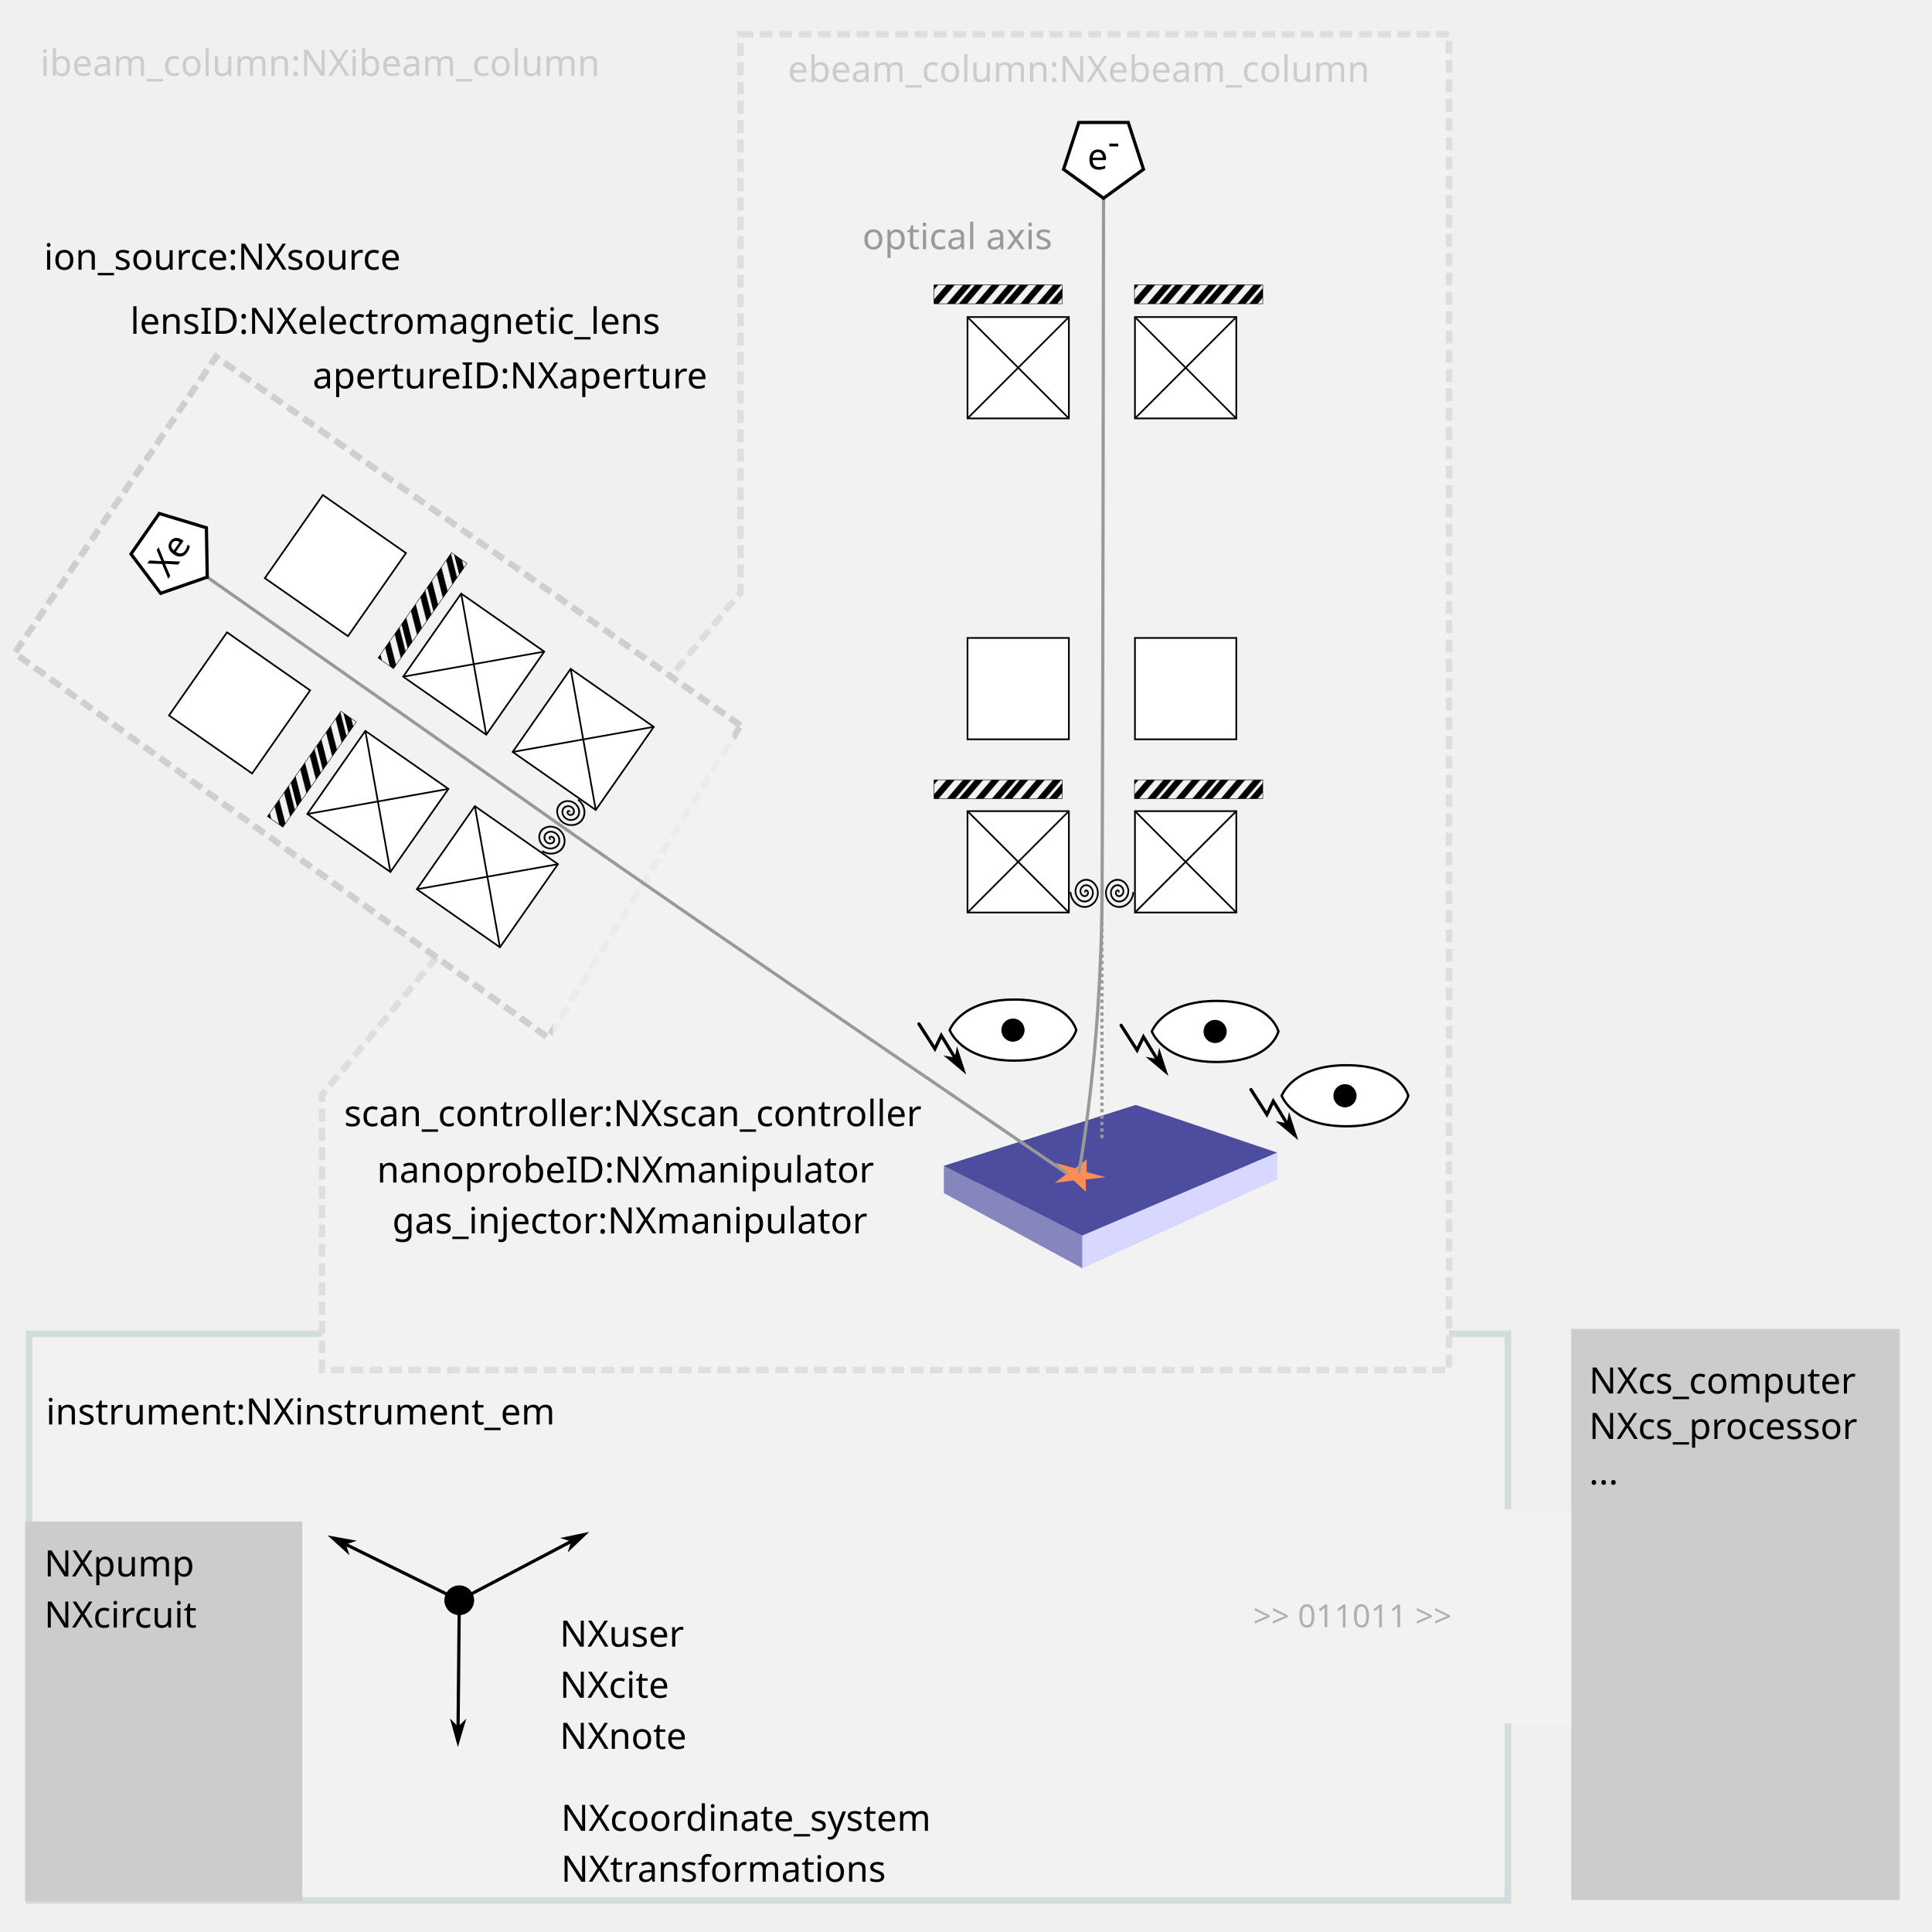
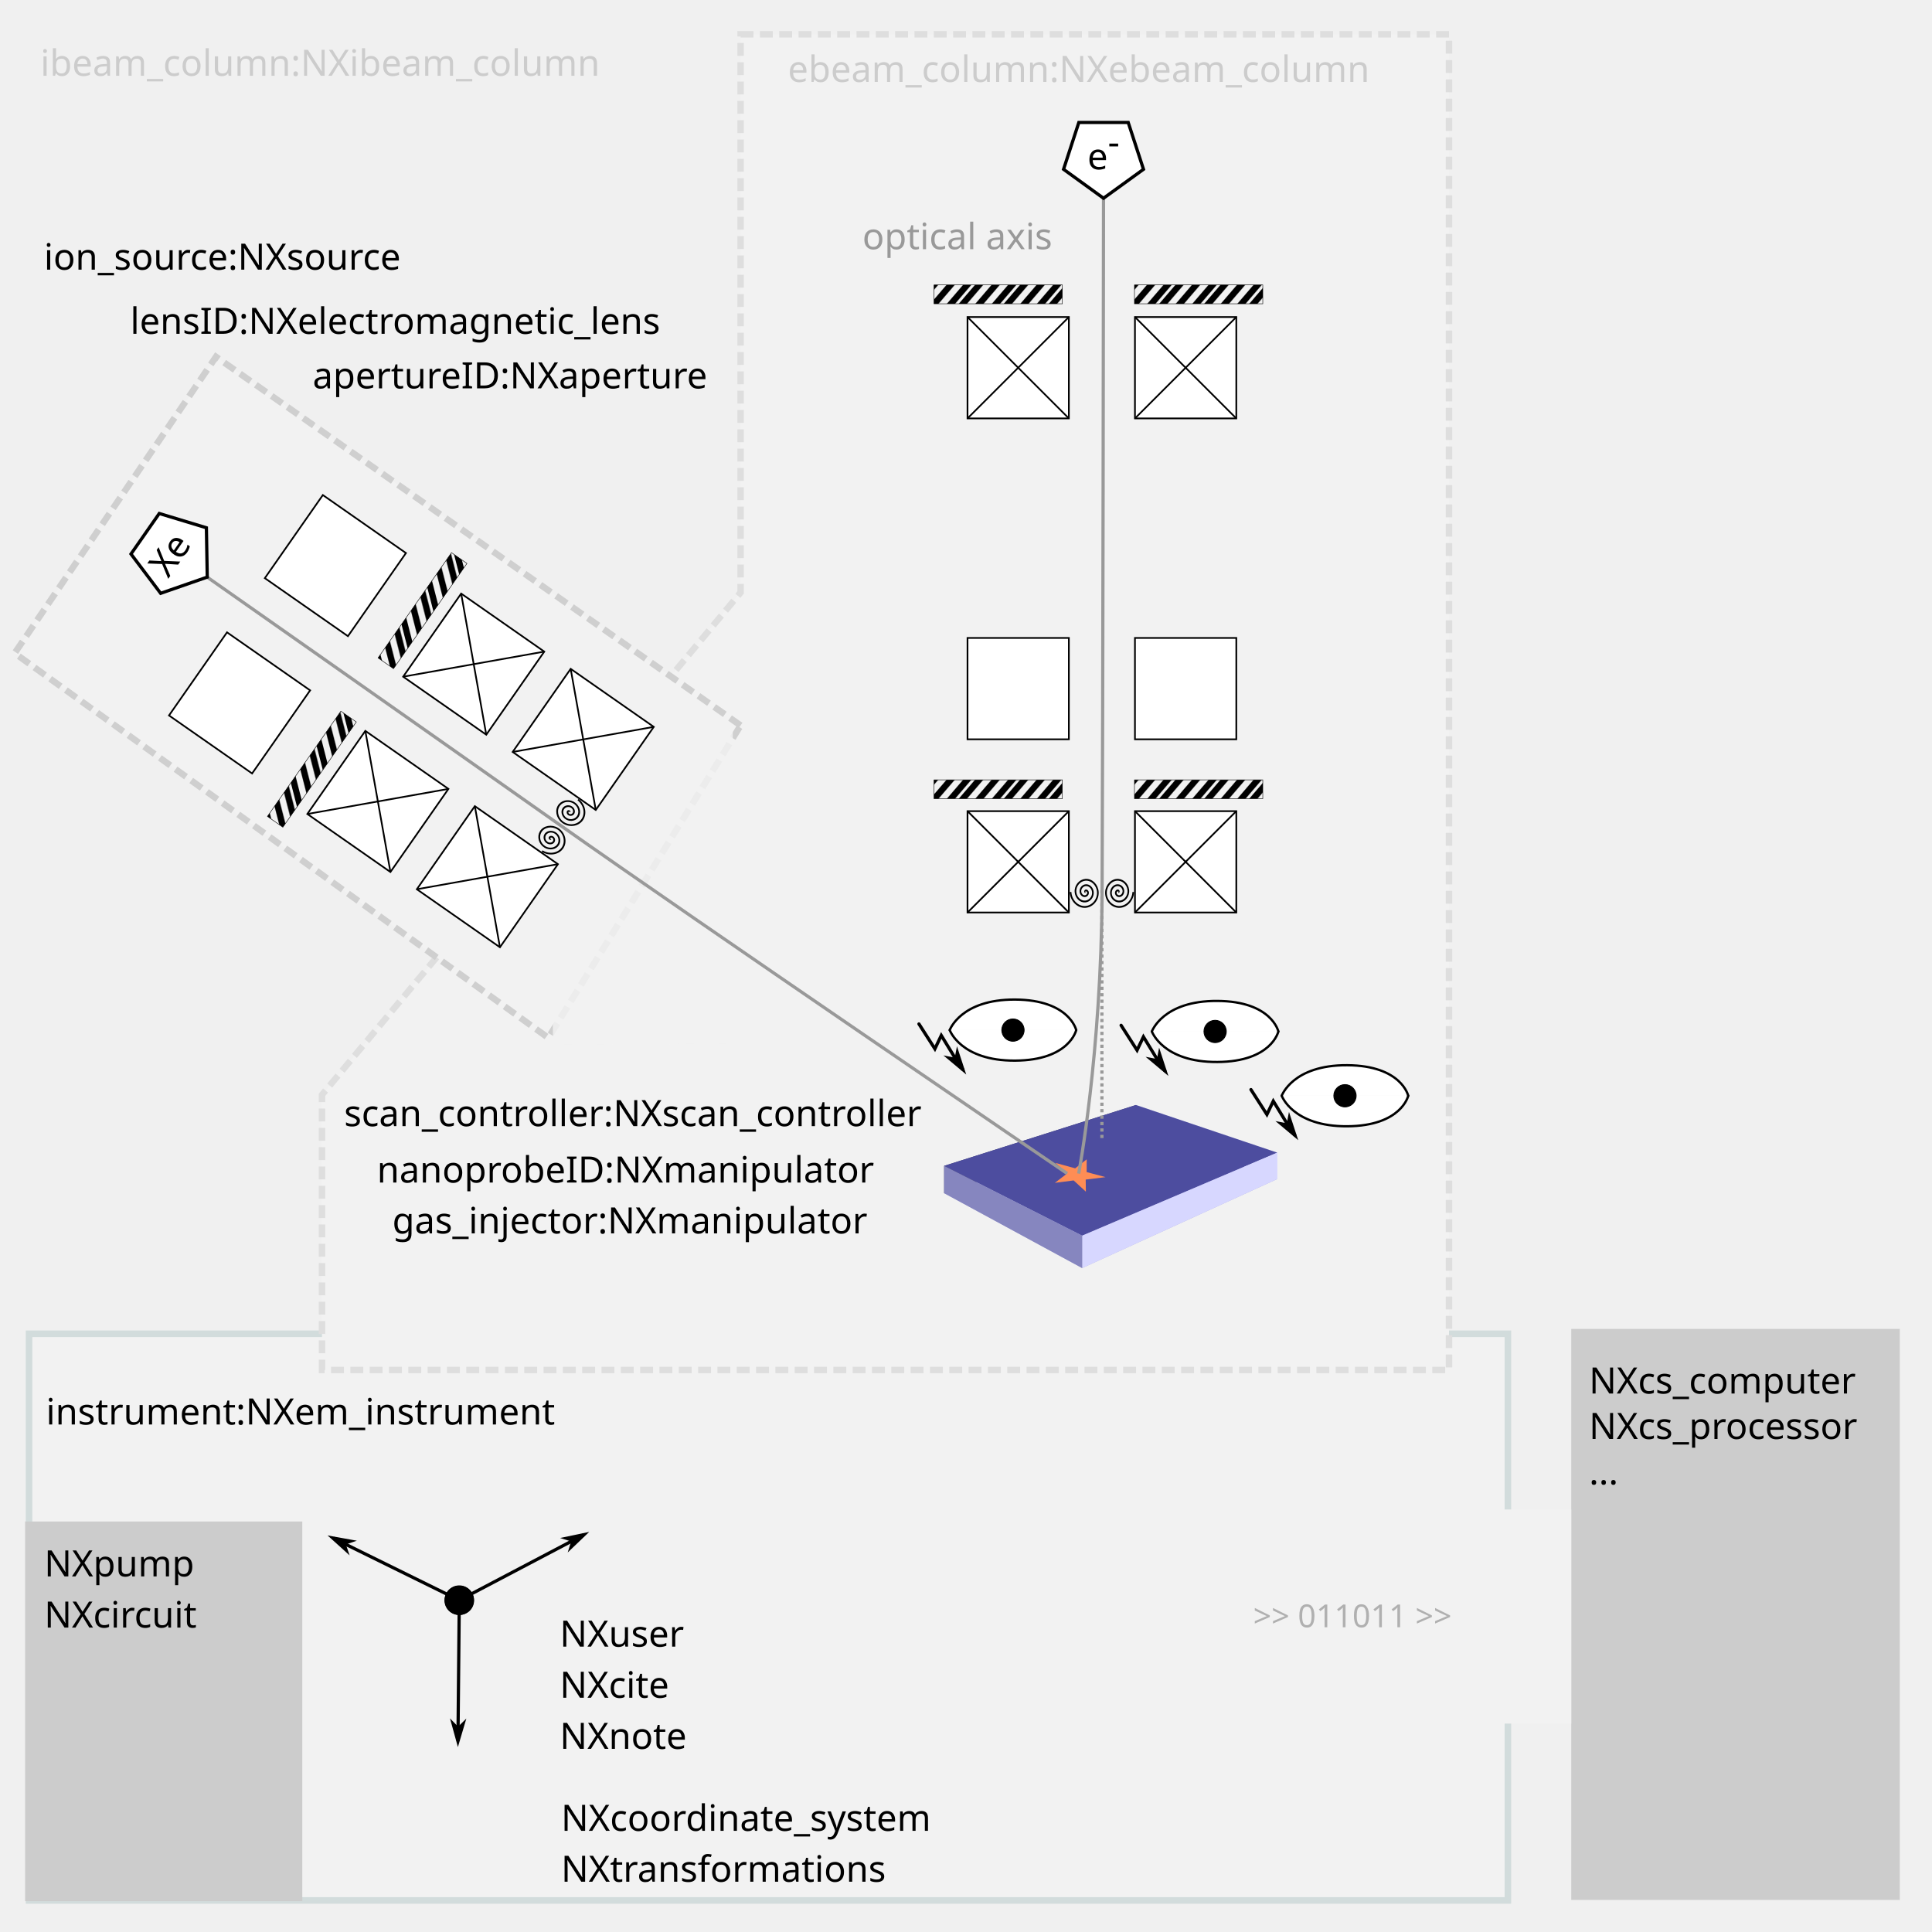
<svg xmlns="http://www.w3.org/2000/svg" xmlns:xlink="http://www.w3.org/1999/xlink" width="300mm" height="300mm" viewBox="0 0 300 300" version="1.1" id="svg5">
  <defs id="defs2">
    <marker style="overflow:visible;" id="marker42177" refX="0.0" refY="0.0" orient="auto">
      <path transform="scale(0.4) rotate(180) translate(10,0)" style="fill-rule:evenodd;fill:context-stroke;stroke:context-stroke;stroke-width:1.0pt;" d="M 0.0,0.0 L 5.0,-5.0 L -12.5,0.0 L 5.0,5.0 L 0.0,0.0 z " id="path41925" />
    </marker>
    <marker style="overflow:visible;" id="marker275330" refX="0.0" refY="0.0" orient="auto">
      <path transform="scale(0.4) rotate(180) translate(10,0)" style="fill-rule:evenodd;fill:context-stroke;stroke:context-stroke;stroke-width:1.0pt;" d="M 0.0,0.0 L 5.0,-5.0 L -12.5,0.0 L 5.0,5.0 L 0.0,0.0 z " id="path275328" />
    </marker>
    <marker style="overflow:visible;" id="Arrow1Send" refX="0.0" refY="0.0" orient="auto">
      <path transform="scale(0.2) rotate(180) translate(6,0)" style="fill-rule:evenodd;fill:context-stroke;stroke:context-stroke;stroke-width:1.0pt;" d="M 0.0,0.0 L 5.0,-5.0 L -12.5,0.0 L 5.0,5.0 L 0.0,0.0 z " id="path263824" />
    </marker>
    <marker style="overflow:visible;" id="marker275312" refX="0.0" refY="0.0" orient="auto">
      <path transform="scale(0.4) rotate(180) translate(10,0)" style="fill-rule:evenodd;fill:context-stroke;stroke:context-stroke;stroke-width:1.0pt;" d="M 0.0,0.0 L 5.0,-5.0 L -12.5,0.0 L 5.0,5.0 L 0.0,0.0 z " id="path275310" />
    </marker>
    <marker style="overflow:visible;" id="Arrow1Mend" refX="0.0" refY="0.0" orient="auto">
      <path transform="scale(0.4) rotate(180) translate(10,0)" style="fill-rule:evenodd;fill:context-stroke;stroke:context-stroke;stroke-width:1.0pt;" d="M 0.0,0.0 L 5.0,-5.0 L -12.5,0.0 L 5.0,5.0 L 0.0,0.0 z " id="path263818" />
    </marker>
    <marker style="overflow:visible" id="DotL" refX="0.0" refY="0.0" orient="auto">
      <path transform="scale(0.8) translate(7.4, 1)" style="fill-rule:evenodd;fill:context-stroke;stroke:context-stroke;stroke-width:1.0pt" d="M -2.5,-1.0 C -2.5,1.76 -4.74,4.0 -7.5,4.0 C -10.26,4.0 -12.5,1.76 -12.5,-1.0 C -12.5,-3.76 -10.26,-6.0 -7.5,-6.0 C -4.74,-6.0 -2.5,-3.76 -2.5,-1.0 z " id="path263870" />
    </marker>
    <marker style="overflow:visible;" id="marker264089" refX="0.0" refY="0.0" orient="auto">
      <path transform="scale(0.8) rotate(180) translate(12.5,0)" style="fill-rule:evenodd;fill:context-stroke;stroke:context-stroke;stroke-width:1.0pt;" d="M 0.0,0.0 L 5.0,-5.0 L -12.5,0.0 L 5.0,5.0 L 0.0,0.0 z " id="path264087" />
    </marker>
    <marker style="overflow:visible;" id="marker264079" refX="0.0" refY="0.0" orient="auto">
      <path transform="scale(0.8) rotate(180) translate(12.5,0)" style="fill-rule:evenodd;fill:context-stroke;stroke:context-stroke;stroke-width:1.0pt;" d="M 0.0,0.0 L 5.0,-5.0 L -12.5,0.0 L 5.0,5.0 L 0.0,0.0 z " id="path264077" />
    </marker>
    <marker style="overflow:visible;" id="Arrow1Lend" refX="0.0" refY="0.0" orient="auto">
      <path transform="scale(0.8) rotate(180) translate(12.5,0)" style="fill-rule:evenodd;fill:context-stroke;stroke:context-stroke;stroke-width:1.0pt;" d="M 0.0,0.0 L 5.0,-5.0 L -12.5,0.0 L 5.0,5.0 L 0.0,0.0 z " id="path263812" />
    </marker>
    <pattern xlink:href="#Strips1_1" id="pattern13106" patternTransform="matrix(37.79528,0,0,37.79528,-447.0452,-689.0035)" />
    <pattern xlink:href="#pattern3267" id="pattern3513" patternTransform="matrix(0.02678678,0.00840915,0.06100003,-0.07098401,157.1638,53.79998)" />
    <pattern xlink:href="#Strips1_1" id="pattern3270" patternTransform="matrix(37.79528,0,0,37.79528,-453.6685,-615.1686)" />
    <pattern patternUnits="userSpaceOnUse" width="2" height="1" patternTransform="translate(0,0) scale(10,10)" id="Strips1_1">
      <rect style="fill:black;stroke:none" x="0" y="-0.5" width="1" height="2" id="rect2016" />
    </pattern>
    <pattern patternUnits="userSpaceOnUse" width="205.546" height="49.918" patternTransform="translate(453.6685,615.1686)" id="pattern3267">
      <rect style="fill:url(#pattern3270);fill-opacity:1;stroke:none;stroke-width:1;stroke-opacity:1" id="rect35" width="205.546" height="49.918" x="0" y="0" />
    </pattern>
    <pattern patternUnits="userSpaceOnUse" width="205.546" height="49.918" patternTransform="translate(453.6685,615.1686)" id="pattern3267-3">
      <rect style="fill:url(#pattern3270-6);fill-opacity:1;stroke:none;stroke-width:1;stroke-opacity:1" id="rect35-8" width="205.546" height="49.918" x="0" y="0" />
    </pattern>
    <pattern xlink:href="#Strips1_1-4" id="pattern3270-6" patternTransform="matrix(37.79528,0,0,37.79528,-453.6685,-615.1686)" />
    <pattern patternUnits="userSpaceOnUse" width="2" height="1" patternTransform="translate(0,0) scale(10,10)" id="Strips1_1-4">
      <rect style="fill:black;stroke:none" x="0" y="-0.5" width="1" height="2" id="rect2016-2" />
    </pattern>
    <pattern xlink:href="#pattern3267-1" id="pattern3513-1" patternTransform="matrix(0.02678678,0.00840915,0.06100003,-0.07098401,188.2855,53.79998)" />
    <pattern patternUnits="userSpaceOnUse" width="205.546" height="49.918" patternTransform="translate(453.6685,615.1686)" id="pattern3267-1">
      <rect style="fill:url(#pattern3270-3);fill-opacity:1;stroke:none;stroke-width:1;stroke-opacity:1" id="rect35-9" width="205.546" height="49.918" x="0" y="0" />
    </pattern>
    <pattern xlink:href="#Strips1_1-3" id="pattern3270-3" patternTransform="matrix(37.79528,0,0,37.79528,-453.6685,-615.1686)" />
    <pattern patternUnits="userSpaceOnUse" width="2" height="1" patternTransform="translate(0,0) scale(10,10)" id="Strips1_1-3">
      <rect style="fill:black;stroke:none" x="0" y="-0.5" width="1" height="2" id="rect2016-1" />
    </pattern>
    <pattern xlink:href="#pattern3267-0" id="pattern3513-5" patternTransform="matrix(0.2012617,0.430438,0.458322,-3.633452,91.84867,489.8945)" />
    <pattern patternUnits="userSpaceOnUse" width="205.546" height="49.918" patternTransform="translate(453.6685,615.1686)" id="pattern3267-0">
      <rect style="fill:url(#pattern3270-0);fill-opacity:1;stroke:none;stroke-width:1;stroke-opacity:1" id="rect35-4" width="205.546" height="49.918" x="0" y="0" />
    </pattern>
    <pattern xlink:href="#Strips1_1-7" id="pattern3270-0" patternTransform="matrix(37.79528,0,0,37.79528,-453.6685,-615.1686)" />
    <pattern patternUnits="userSpaceOnUse" width="2" height="1" patternTransform="translate(0,0) scale(10,10)" id="Strips1_1-7">
      <rect style="fill:black;stroke:none" x="0" y="-0.5" width="1" height="2" id="rect2016-26" />
    </pattern>
    <pattern patternUnits="userSpaceOnUse" width="151.181" height="151.181" patternTransform="translate(447.0452,689.0035)" id="pattern13103">
      <rect style="fill:url(#pattern3513-5);stroke:url(#pattern13106);stroke-width:1.478;stroke-opacity:1" width="149.703" height="149.703" x="0.739" y="0.739" id="aperture-91" />
    </pattern>
    <pattern xlink:href="#pattern3267-2" id="pattern3513-4" patternTransform="matrix(0.02678678,0.00840915,0.06100003,-0.07098401,157.1638,127.4758)" />
    <pattern patternUnits="userSpaceOnUse" width="205.546" height="49.918" patternTransform="translate(453.6685,615.1686)" id="pattern3267-2">
      <rect style="fill:url(#pattern3270-9);fill-opacity:1;stroke:none;stroke-width:1;stroke-opacity:1" id="rect35-2" width="205.546" height="49.918" x="0" y="0" />
    </pattern>
    <pattern xlink:href="#Strips1_1-8" id="pattern3270-9" patternTransform="matrix(37.79528,0,0,37.79528,-453.6685,-615.1686)" />
    <pattern patternUnits="userSpaceOnUse" width="2" height="1" patternTransform="translate(0,0) scale(10,10)" id="Strips1_1-8">
      <rect style="fill:black;stroke:none" x="0" y="-0.5" width="1" height="2" id="rect2016-5" />
    </pattern>
    <pattern xlink:href="#pattern3267-1-6" id="pattern3513-1-0" patternTransform="matrix(0.02678678,0.00840915,0.06100003,-0.07098401,188.2855,127.4758)" />
    <pattern patternUnits="userSpaceOnUse" width="205.546" height="49.918" patternTransform="translate(453.6685,615.1686)" id="pattern3267-1-6">
      <rect style="fill:url(#pattern3270-3-9);fill-opacity:1;stroke:none;stroke-width:1;stroke-opacity:1" id="rect35-9-5" width="205.546" height="49.918" x="0" y="0" />
    </pattern>
    <pattern xlink:href="#Strips1_1-3-3" id="pattern3270-3-9" patternTransform="matrix(37.79528,0,0,37.79528,-453.6685,-615.1686)" />
    <pattern patternUnits="userSpaceOnUse" width="2" height="1" patternTransform="translate(0,0) scale(10,10)" id="Strips1_1-3-3">
      <rect style="fill:black;stroke:none" x="0" y="-0.5" width="1" height="2" id="rect2016-1-5" />
    </pattern>
    <marker style="overflow:visible" id="DotL-0" refX="0" refY="0" orient="auto">
      <path transform="matrix(0.8,0,0,0.8,5.92,0.8)" style="fill:context-stroke;fill-rule:evenodd;stroke:context-stroke;stroke-width:1pt" d="m -2.5,-1 c 0,2.76 -2.24,5 -5,5 -2.76,0 -5,-2.24 -5,-5 0,-2.76 2.24,-5 5,-5 2.76,0 5,2.24 5,5 z" id="path263870-2" />
    </marker>
    <marker style="overflow:visible" id="marker264089-6" refX="0" refY="0" orient="auto">
      <path transform="matrix(-0.8,0,0,-0.8,-10,0)" style="fill:context-stroke;fill-rule:evenodd;stroke:context-stroke;stroke-width:1pt" d="M 0,0 5,-5 -12.5,0 5,5 Z" id="path264087-4" />
    </marker>
    <marker style="overflow:visible" id="DotL-2" refX="0" refY="0" orient="auto">
      <path transform="matrix(0.8,0,0,0.8,5.92,0.8)" style="fill:context-stroke;fill-rule:evenodd;stroke:context-stroke;stroke-width:1pt" d="m -2.5,-1 c 0,2.76 -2.24,5 -5,5 -2.76,0 -5,-2.24 -5,-5 0,-2.76 2.24,-5 5,-5 2.76,0 5,2.24 5,5 z" id="path263870-22" />
    </marker>
    <marker style="overflow:visible" id="marker264089-4" refX="0" refY="0" orient="auto">
      <path transform="matrix(-0.8,0,0,-0.8,-10,0)" style="fill:context-stroke;fill-rule:evenodd;stroke:context-stroke;stroke-width:1pt" d="M 0,0 5,-5 -12.5,0 5,5 Z" id="path264087-3" />
    </marker>
    <marker style="overflow:visible" id="marker42177-4" refX="0" refY="0" orient="auto">
      <path transform="matrix(-0.4,0,0,-0.4,-4,0)" style="fill:context-stroke;fill-rule:evenodd;stroke:context-stroke;stroke-width:1pt" d="M 0,0 5,-5 -12.5,0 5,5 Z" id="path41925-0" />
    </marker>
    <marker style="overflow:visible" id="marker42177-0" refX="0" refY="0" orient="auto">
      <path transform="matrix(-0.4,0,0,-0.4,-4,0)" style="fill:context-stroke;fill-rule:evenodd;stroke:context-stroke;stroke-width:1pt" d="M 0,0 5,-5 -12.5,0 5,5 Z" id="path41925-7" />
    </marker>
    <pattern patternUnits="userSpaceOnUse" width="205.546" height="49.918" patternTransform="translate(453.6685,615.1686)" id="pattern3267-9">
      <rect style="fill:url(#pattern3270-8);fill-opacity:1;stroke:none;stroke-width:1;stroke-opacity:1" id="rect35-5" width="205.546" height="49.918" x="0" y="0" />
    </pattern>
    <pattern xlink:href="#Strips1_1-5" id="pattern3270-8" patternTransform="matrix(37.79528,0,0,37.79528,-453.6685,-615.1686)" />
    <pattern patternUnits="userSpaceOnUse" width="2" height="1" patternTransform="translate(0,0) scale(10,10)" id="Strips1_1-5">
      <rect style="fill:black;stroke:none" x="0" y="-0.5" width="1" height="2" id="rect2016-6" />
    </pattern>
    <pattern patternUnits="userSpaceOnUse" width="205.546" height="49.918" patternTransform="translate(453.6685,615.1686)" id="pattern3267-1-4">
      <rect style="fill:url(#pattern3270-3-4);fill-opacity:1;stroke:none;stroke-width:1;stroke-opacity:1" id="rect35-9-52" width="205.546" height="49.918" x="0" y="0" />
    </pattern>
    <pattern xlink:href="#Strips1_1-3-8" id="pattern3270-3-4" patternTransform="matrix(37.79528,0,0,37.79528,-453.6685,-615.1686)" />
    <pattern patternUnits="userSpaceOnUse" width="2" height="1" patternTransform="translate(0,0) scale(10,10)" id="Strips1_1-3-8">
      <rect style="fill:black;stroke:none" x="0" y="-0.5" width="1" height="2" id="rect2016-1-9" />
    </pattern>
    <pattern xlink:href="#pattern3267-2-4" id="pattern3513-4-7" patternTransform="matrix(0.02678678,0.00840915,0.06100003,-0.07098401,-82.53816,114.8615)" />
    <pattern patternUnits="userSpaceOnUse" width="205.546" height="49.918" patternTransform="translate(453.6685,615.1686)" id="pattern3267-2-4">
      <rect style="fill:url(#pattern3270-9-9);fill-opacity:1;stroke:none;stroke-width:1;stroke-opacity:1" id="rect35-2-2" width="205.546" height="49.918" x="0" y="0" />
    </pattern>
    <pattern xlink:href="#Strips1_1-8-9" id="pattern3270-9-9" patternTransform="matrix(37.79528,0,0,37.79528,-453.6685,-615.1686)" />
    <pattern patternUnits="userSpaceOnUse" width="2" height="1" patternTransform="translate(0,0) scale(10,10)" id="Strips1_1-8-9">
      <rect style="fill:black;stroke:none" x="0" y="-0.5" width="1" height="2" id="rect2016-5-2" />
    </pattern>
    <pattern xlink:href="#pattern3267-1-6-8" id="pattern3513-1-0-5" patternTransform="matrix(0.02678678,0.00840915,0.06100003,-0.07098401,-52.52071,114.8615)" />
    <pattern patternUnits="userSpaceOnUse" width="205.546" height="49.918" patternTransform="translate(453.6685,615.1686)" id="pattern3267-1-6-8">
      <rect style="fill:url(#pattern3270-3-9-9);fill-opacity:1;stroke:none;stroke-width:1;stroke-opacity:1" id="rect35-9-5-3" width="205.546" height="49.918" x="0" y="0" />
    </pattern>
    <pattern xlink:href="#Strips1_1-3-3-6" id="pattern3270-3-9-9" patternTransform="matrix(37.79528,0,0,37.79528,-453.6685,-615.1686)" />
    <pattern patternUnits="userSpaceOnUse" width="2" height="1" patternTransform="translate(0,0) scale(10,10)" id="Strips1_1-3-3-6">
      <rect style="fill:black;stroke:none" x="0" y="-0.5" width="1" height="2" id="rect2016-1-5-6" />
    </pattern>
  </defs>
  <g id="layer1">
    <rect style="fill:#f2f2f2;fill-opacity:1;stroke:#d2dcdc;stroke-width:1.019;stroke-miterlimit:4;stroke-dasharray:none;stroke-dashoffset:0;stroke-opacity:1" id="rect109244-8" width="229.635" height="87.991" x="4.51" y="207.108" />
    <path id="rect109244" style="fill:#f2f2f2;stroke:#dedede;stroke-width:1;stroke-miterlimit:4;stroke-dasharray:2, 1;stroke-dashoffset:0" d="M 115,5.326 H 225 V 212.729 H 50 V 170 l 65,-77.992 z" />
    <rect style="fill:#cccccc;fill-opacity:1;stroke:none;stroke-width:0.245;stroke-miterlimit:4;stroke-dasharray:none;stroke-dashoffset:0;stroke-opacity:1" id="rect109244-8-1" width="51.017" height="88.67" x="243.983" y="206.352" />
    <rect style="fill:#cccccc;fill-opacity:1;stroke:#cccccc;stroke-width:0.183;stroke-miterlimit:4;stroke-dasharray:none;stroke-dashoffset:0;stroke-opacity:1" id="rect109244-8-1-0" width="42.859" height="58.772" x="3.988" y="236.349" />
    <g id="g86917" style="fill:#000000;fill-opacity:1;stroke:#999999;stroke-width:1.89;stroke-miterlimit:4;stroke-dasharray:none;stroke-dashoffset:0;stroke-opacity:1">
      <path id="path86929" style="fill:#e9e9ff;fill-rule:evenodd;stroke:none;stroke-linejoin:round" d="m 176.396,171.581 21.941,7.4 v 4.097 l -21.941,-7.937 z" points="198.337,178.981 198.337,183.079 176.396,175.142 176.396,171.581 " />
      <path id="path86919" style="fill:#353564;fill-rule:evenodd;stroke:none;stroke-linejoin:round" d="m 146.606,181.032 v 4.246 l 29.79,-10.137 v -3.56 z" points="146.606,185.278 176.396,175.142 176.396,171.581 146.606,181.032 " />
      <path id="path86927" style="fill:#afafde;fill-rule:evenodd;stroke:none;stroke-linejoin:round" d="m 146.606,185.278 21.431,11.629 30.3,-13.828 -21.941,-7.937 z" points="168.038,196.907 198.337,183.079 176.396,175.142 146.606,185.278 " />
      <path id="path86921" style="fill:#4d4d9f;fill-rule:evenodd;stroke:none;stroke-linejoin:round" d="m 146.606,181.032 21.431,10.842 30.3,-12.892 -21.941,-7.4 z" points="168.038,191.874 198.337,178.981 176.396,171.581 146.606,181.032 " />
      <path id="path86925" style="fill:#d7d7ff;fill-rule:evenodd;stroke:none;stroke-linejoin:round" d="m 168.038,191.874 v 5.033 l 30.3,-13.828 v -4.097 z" points="168.038,196.907 198.337,183.079 198.337,178.981 168.038,191.874 " />
      <path id="path86923" style="fill:#8686bf;fill-rule:evenodd;stroke:none;stroke-linejoin:round" d="m 146.606,181.032 21.431,10.842 v 5.033 l -21.431,-11.629 z" points="168.038,191.874 168.038,196.907 146.606,185.278 146.606,181.032 " />
    </g>
    <path style="fill:#000000;fill-opacity:0;stroke:#999999;stroke-width:0.5;stroke-linecap:butt;stroke-linejoin:miter;stroke-miterlimit:4;stroke-dasharray:0.5, 0.5;stroke-dashoffset:0;stroke-opacity:1" d="m 171.104,138.216 v 38.657" id="path37527" />
    <g id="g109106">
      <rect style="fill:url(#pattern3513);stroke:#000000;stroke-width:0.075;stroke-opacity:1" width="19.925" height="2.925" x="145.038" y="44.244" id="aperture" />
      <rect style="fill:url(#pattern3513-1);stroke:#000000;stroke-width:0.075;stroke-opacity:1" width="19.925" height="2.925" x="176.159" y="44.244" id="aperture-9" />
    </g>
    <g id="g109100" transform="translate(0,3.175)">
      <rect style="fill:url(#pattern3513-4);stroke:#000000;stroke-width:0.075;stroke-opacity:1" width="19.925" height="2.925" x="145.038" y="117.92" id="aperture-1" />
      <rect style="fill:url(#pattern3513-1-0);stroke:#000000;stroke-width:0.075;stroke-opacity:1" width="19.925" height="2.925" x="176.159" y="117.92" id="aperture-9-4" />
    </g>
    <g id="g109763" transform="translate(29.10418,5.291667)">
      <g id="g14225" transform="matrix(0.5245862,0,0,0.5245984,47.17115,-56.30641)" style="fill:#ffffff;fill-opacity:1;stroke-width:0.5;stroke-miterlimit:4;stroke-dasharray:none">
        <rect style="fill:#ffffff;fill-opacity:1;stroke:#000000;stroke-width:0.5;stroke-miterlimit:4;stroke-dasharray:none;stroke-opacity:1" id="rect13553" width="30" height="30" x="140.987" y="191.092" />
        <path style="fill:#ffffff;fill-opacity:1;stroke:#000000;stroke-width:0.5;stroke-linecap:butt;stroke-linejoin:miter;stroke-miterlimit:4;stroke-dasharray:none;stroke-opacity:1" d="m 140.987,191.092 30,30 v 0" id="path13663" />
        <path style="fill:#ffffff;fill-opacity:1;stroke:#000000;stroke-width:0.5;stroke-linecap:butt;stroke-linejoin:miter;stroke-miterlimit:4;stroke-dasharray:none;stroke-opacity:1" d="m 170.987,191.092 -30,30" id="path13665" />
      </g>
      <g id="g14225-3" transform="matrix(0.5245862,0,0,0.5245944,73.17115,-56.30565)" style="fill:#ffffff;fill-opacity:1;stroke-width:0.5;stroke-miterlimit:4;stroke-dasharray:none">
        <rect style="fill:#ffffff;fill-opacity:1;stroke:#000000;stroke-width:0.5;stroke-miterlimit:4;stroke-dasharray:none;stroke-opacity:1" id="rect13553-2" width="30" height="30" x="140.987" y="191.092" />
        <path style="fill:#ffffff;fill-opacity:1;stroke:#000000;stroke-width:0.5;stroke-linecap:butt;stroke-linejoin:miter;stroke-miterlimit:4;stroke-dasharray:none;stroke-opacity:1" d="m 140.987,191.092 30,30 v 0" id="path13663-3" />
        <path style="fill:#ffffff;fill-opacity:1;stroke:#000000;stroke-width:0.5;stroke-linecap:butt;stroke-linejoin:miter;stroke-miterlimit:4;stroke-dasharray:none;stroke-opacity:1" d="m 170.987,191.092 -30,30" id="path13665-0" />
      </g>
    </g>
    <g id="g4548" transform="translate(29.10418)">
      <g id="g14225-6" transform="matrix(0.5245862,0,0,0.5245984,47.17115,25.7089)" style="fill:#ffffff;fill-opacity:1;stroke-width:0.5;stroke-miterlimit:4;stroke-dasharray:none">
        <rect style="fill:#ffffff;fill-opacity:1;stroke:#000000;stroke-width:0.5;stroke-miterlimit:4;stroke-dasharray:none;stroke-opacity:1" id="rect13553-0" width="30" height="30" x="140.987" y="191.092" />
        <path style="fill:#ffffff;fill-opacity:1;stroke:#000000;stroke-width:0.5;stroke-linecap:butt;stroke-linejoin:miter;stroke-miterlimit:4;stroke-dasharray:none;stroke-opacity:1" d="m 140.987,191.092 30,30 v 0" id="path13663-379" />
        <path style="fill:#ffffff;fill-opacity:1;stroke:#000000;stroke-width:0.5;stroke-linecap:butt;stroke-linejoin:miter;stroke-miterlimit:4;stroke-dasharray:none;stroke-opacity:1" d="m 170.987,191.092 -30,30" id="path13665-2" />
      </g>
      <g id="g14225-3-1" transform="matrix(0.5245862,0,0,0.5245944,73.17115,25.70966)" style="fill:#ffffff;fill-opacity:1;stroke-width:0.5;stroke-miterlimit:4;stroke-dasharray:none">
        <rect style="fill:#ffffff;fill-opacity:1;stroke:#000000;stroke-width:0.5;stroke-miterlimit:4;stroke-dasharray:none;stroke-opacity:1" id="rect13553-2-8" width="30" height="30" x="140.987" y="191.092" />
        <path style="fill:#ffffff;fill-opacity:1;stroke:#000000;stroke-width:0.5;stroke-linecap:butt;stroke-linejoin:miter;stroke-miterlimit:4;stroke-dasharray:none;stroke-opacity:1" d="m 140.987,191.092 30,30 v 0" id="path13663-3-9" />
        <path style="fill:#ffffff;fill-opacity:1;stroke:#000000;stroke-width:0.5;stroke-linecap:butt;stroke-linejoin:miter;stroke-miterlimit:4;stroke-dasharray:none;stroke-opacity:1" d="m 170.987,191.092 -30,30" id="path13665-0-3" />
      </g>
    </g>
    <text xml:space="preserve" style="font-style:normal;font-weight:normal;font-size:5.644px;line-height:1.25;font-family:sans-serif;fill:#999999;fill-opacity:1;stroke:none;stroke-width:0.156" x="133.907" y="38.699" id="text38722">
      <tspan id="tspan38720" style="font-size:5.644px;fill:#999999;stroke-width:0.156" x="133.907" y="38.699">optical axis</tspan>
    </text>
    <g id="g4538" transform="translate(29.10418)">
      <path style="fill:none;fill-rule:evenodd;stroke:#000000" id="path87523" d="m 746,768 c -0.451,0 -0.223,-0.608 0,-0.75 0.603,-0.384 1.315,0.169 1.5,0.75 0.331,1.039 -0.509,2.04 -1.5,2.25 -1.455,0.309 -2.777,-0.85 -3,-2.25 -0.297,-1.866 1.192,-3.52 3,-3.75 2.275,-0.29 4.265,1.534 4.5,3.75 0.285,2.684 -1.875,5.011 -4.5,5.25 -3.093,0.281 -5.759,-2.217 -6,-5.25 -0.279,-3.502 2.558,-6.507 6,-6.75 3.911,-0.277 7.255,2.9 7.5,6.75 0.275,4.32 -3.241,8.004 -7.5,8.25 -4.728,0.274 -8.752,-3.582 -9,-8.25" transform="matrix(0.2569304,0,0,0.2806491,-52.22942,-77.02893)" />
      <path style="fill:none;fill-rule:evenodd;stroke:#000000" id="path87523-0" transform="matrix(-0.2569972,0,0,0.2807121,336.2798,-77.07685)" d="m 746,768 c -0.451,0 -0.223,-0.608 0,-0.75 0.603,-0.384 1.315,0.169 1.5,0.75 0.331,1.039 -0.509,2.04 -1.5,2.25 -1.455,0.309 -2.777,-0.85 -3,-2.25 -0.297,-1.866 1.192,-3.52 3,-3.75 2.275,-0.29 4.265,1.534 4.5,3.75 0.285,2.684 -1.875,5.011 -4.5,5.25 -3.093,0.281 -5.759,-2.217 -6,-5.25 -0.279,-3.502 2.558,-6.507 6,-6.75 3.911,-0.277 7.255,2.9 7.5,6.75 0.275,4.32 -3.241,8.004 -7.5,8.25 -4.728,0.274 -8.752,-3.582 -9,-8.25" />
    </g>
    <path style="fill:#ff8d55;fill-opacity:1;stroke:none;stroke-width:1.89;stroke-miterlimit:4;stroke-dasharray:none;stroke-dashoffset:0;stroke-opacity:1" id="path148666" d="m -236.236,420.857 -41.167,-17.171 -30.201,35.993 3.61,-44.458 -43.564,-17.6 43.398,-10.305 3.277,-46.871 23.211,38.089 45.589,-11.368 -29.052,33.846 z" transform="matrix(-0.06879322,-0.00819,-0.00495736,0.0416402,149.6329,164.2147)" />
    <path style="fill:#000000;fill-opacity:0;stroke:#999999;stroke-width:0.5;stroke-linecap:butt;stroke-linejoin:miter;stroke-miterlimit:4;stroke-dasharray:none;stroke-dashoffset:0;stroke-opacity:1" d="m 171.354,30.7 c 0,0 -0.095,82.63 -0.221,107.892 -0.127,25.262 -3.637,43.642 -3.637,43.642" id="path37527-0-2" />
    <text xml:space="preserve" style="font-style:normal;font-weight:normal;font-size:5.644px;line-height:1.25;font-family:sans-serif;fill:#cccccc;fill-opacity:1;stroke:none;stroke-width:0.265" x="122.334" y="12.715" id="text170030">
      <tspan id="tspan170028" style="font-size:5.644px;fill:#cccccc;fill-opacity:1;stroke-width:0.265" x="122.334" y="12.715">ebeam_column:NXebeam_column</tspan>
    </text>
    <text xml:space="preserve" style="font-style:normal;font-weight:normal;font-size:5.644px;line-height:1.25;font-family:sans-serif;fill:#cccccc;fill-opacity:1;stroke:none;stroke-width:0.265" x="6.27" y="11.766" id="text170030-2">
      <tspan id="tspan170028-9" style="font-size:5.644px;fill:#cccccc;fill-opacity:1;stroke-width:0.265" x="6.27" y="11.766">ibeam_column:NXibeam_column</tspan>
    </text>
    <text xml:space="preserve" style="font-style:normal;font-weight:normal;font-size:5.644px;line-height:1.25;font-family:sans-serif;fill:#000000;fill-opacity:1;stroke:none;stroke-width:0.265" x="246.748" y="216.383" id="text222625-8">
      <tspan style="stroke-width:0.265;font-size:5.644px" x="246.748" y="216.383" id="tspan242482">NXcs_computer</tspan>
      <tspan style="stroke-width:0.265;font-size:5.644px" x="246.748" y="223.439" id="tspan242484">NXcs_processor</tspan>
      <tspan style="stroke-width:0.265;font-size:5.644px" x="246.748" y="230.494" id="tspan8508">...</tspan>
    </text>
    <text xml:space="preserve" style="font-style:normal;font-weight:normal;font-size:5.644px;line-height:1.25;font-family:sans-serif;fill:#000000;fill-opacity:1;stroke:none;stroke-width:0.265" x="86.919" y="247.751" id="text254394">
      <tspan id="tspan254392" style="stroke-width:0.265;font-size:5.644px" x="86.919" y="247.751" />
      <tspan style="stroke-width:0.265;font-size:5.644px" id="tspan254396" x="86.919" y="255.688">NXuser</tspan>
      <tspan style="stroke-width:0.265;font-size:5.644px" x="86.919" y="263.626" id="tspan254816">NXcite</tspan>
      <tspan style="stroke-width:0.265;font-size:5.644px" x="86.919" y="271.563" id="tspan254818">NXnote</tspan>
    </text>
    <text xml:space="preserve" style="font-style:normal;font-weight:normal;font-size:5.644px;line-height:1.25;font-family:sans-serif;fill:#000000;fill-opacity:1;stroke:none;stroke-width:0.265" x="6.875" y="244.785" id="text222625">
      <tspan id="tspan222623" style="stroke-width:0.265;font-size:5.644px" x="6.875" y="244.785">NXpump</tspan>
      <tspan style="stroke-width:0.265;font-size:5.644px" x="6.875" y="252.723" id="tspan230699">NXcircuit</tspan>
      <tspan style="stroke-width:0.265;font-size:5.644px" x="6.875" y="260.66" id="tspan228425" />
    </text>
    <g id="g275341" transform="translate(-57.41459,-15.34583)">
      <path style="fill:none;stroke:#000000;stroke-width:0.5;stroke-linecap:butt;stroke-linejoin:miter;stroke-miterlimit:4;stroke-dasharray:none;stroke-opacity:1;marker-start:url(#DotL);marker-end:url(#Arrow1Mend)" d="m 128.732,263.833 19.307,-10.154" id="path263690" />
      <path style="fill:none;stroke:#000000;stroke-width:0.5;stroke-linecap:butt;stroke-linejoin:miter;stroke-miterlimit:4;stroke-dasharray:none;stroke-opacity:1;marker-start:url(#DotL-0);marker-end:url(#marker275312)" d="m 128.732,263.833 -19.572,-9.635" id="path263690-4" />
      <path style="fill:none;stroke:#000000;stroke-width:0.5;stroke-linecap:butt;stroke-linejoin:miter;stroke-miterlimit:4;stroke-dasharray:none;stroke-opacity:1;marker-start:url(#DotL-2);marker-end:url(#marker275330)" d="m 128.732,263.833 -0.206,21.814" id="path263690-8" />
    </g>
    <text xml:space="preserve" style="font-style:normal;font-weight:normal;font-size:5.644px;line-height:1.25;font-family:sans-serif;fill:#000000;fill-opacity:1;stroke:none;stroke-width:0.264" x="87.122" y="284.286" id="text264419">
      <tspan id="tspan264417" style="stroke-width:0.264;font-size:5.644px" x="87.122" y="284.286">NXcoordinate_system</tspan>
      <tspan style="stroke-width:0.264;font-size:5.644px" x="87.122" y="292.195" id="tspan28776">NXtransformations</tspan>
    </text>
    <text xml:space="preserve" style="font-style:normal;font-weight:normal;font-size:5.644px;line-height:1.25;font-family:sans-serif;fill:#000000;fill-opacity:1;stroke:none;stroke-width:0.265" x="7.144" y="221.192" id="text276225">
-       <tspan id="tspan276223" style="stroke-width:0.265;font-size:5.644px" x="7.144" y="221.192">instrument:NXinstrument_em</tspan>
+       <tspan id="tspan276223" style="stroke-width:0.265;font-size:5.644px" x="7.144" y="221.192">instrument:NXem_instrument</tspan>
    </text>
    <g id="g3550" transform="translate(29.10418)">
      <rect style="fill:#ffffff;fill-opacity:1;stroke:#000000;stroke-width:0.262;stroke-miterlimit:4;stroke-dasharray:none;stroke-opacity:1" id="rect13553-0-2" width="15.738" height="15.738" x="121.131" y="99.061" />
      <rect style="fill:#ffffff;fill-opacity:1;stroke:#000000;stroke-width:0.262;stroke-miterlimit:4;stroke-dasharray:none;stroke-opacity:1" id="rect13553-2-8-6" width="15.738" height="15.738" x="147.131" y="99.061" />
    </g>
    <rect style="fill:#f2f2f2;fill-opacity:1;stroke:none;stroke-width:0.15;stroke-miterlimit:4;stroke-dasharray:none;stroke-dashoffset:0;stroke-opacity:1" id="rect109244-8-0" width="51.077" height="33.251" x="192.906" y="234.391" />
    <text xml:space="preserve" style="font-style:normal;font-weight:normal;font-size:4.939px;line-height:1.25;font-family:sans-serif;fill:#b0b0b0;fill-opacity:1;stroke:none;stroke-width:0.156" x="194.593" y="252.683" id="text38722-8">
      <tspan style="font-size:4.939px;fill:#b0b0b0;fill-opacity:1;stroke-width:0.156" x="194.593" y="252.683" id="tspan18288">&gt;&gt; 011011 &gt;&gt;</tspan>
    </text>
    <g id="g42513" transform="translate(43.74446,0.2004419)">
      <g id="g41822" transform="matrix(0.7193831,0,0,0.7193831,29.05711,43.44818)">
        <g id="g41736">
          <path style="fill:#ffffff;fill-opacity:1;stroke:#000000;stroke-width:0.5;stroke-linecap:round;stroke-linejoin:miter;stroke-miterlimit:4;stroke-dasharray:none;stroke-opacity:1" d="m 103.797,161.671 c 0,0 2.374,-6.658 14.122,-6.59 11.747,0.068 13.18,6.59 13.18,6.59" id="path22501-2" />
          <path style="fill:#ffffff;fill-opacity:1;stroke:#000000;stroke-width:0.5;stroke-linecap:round;stroke-linejoin:miter;stroke-miterlimit:4;stroke-dasharray:none;stroke-opacity:1" d="m 103.797,161.671 c 0,0 2.374,6.658 14.122,6.59 11.747,-0.068 13.18,-6.59 13.18,-6.59" id="path22501-5-6" />
        </g>
        <circle style="fill:#000000;fill-opacity:1;stroke:#000000;stroke-width:0.192;stroke-miterlimit:4;stroke-dasharray:none;stroke-opacity:1" id="path23407-7" cx="117.448" cy="161.671" r="2.404" />
      </g>
      <path style="fill:none;stroke:#000000;stroke-width:0.5;stroke-linecap:round;stroke-linejoin:miter;stroke-miterlimit:4;stroke-dasharray:none;stroke-opacity:1;marker-end:url(#marker42177)" d="m 98.949,158.798 2.477,3.865 0.991,-2.081 2.18,3.567 1.142,1.688" id="path41857" />
    </g>
    <g id="g42513-1" transform="translate(75.13531,0.4134422)">
      <g id="g41822-9" transform="matrix(0.7193831,0,0,0.7193831,29.05711,43.44818)">
        <g id="g41736-2">
          <path style="fill:#ffffff;fill-opacity:1;stroke:#000000;stroke-width:0.5;stroke-linecap:round;stroke-linejoin:miter;stroke-miterlimit:4;stroke-dasharray:none;stroke-opacity:1" d="m 103.797,161.671 c 0,0 2.374,-6.658 14.122,-6.59 11.747,0.068 13.18,6.59 13.18,6.59" id="path22501-2-9" />
          <path style="fill:#ffffff;fill-opacity:1;stroke:#000000;stroke-width:0.5;stroke-linecap:round;stroke-linejoin:miter;stroke-miterlimit:4;stroke-dasharray:none;stroke-opacity:1" d="m 103.797,161.671 c 0,0 2.374,6.658 14.122,6.59 11.747,-0.068 13.18,-6.59 13.18,-6.59" id="path22501-5-6-8" />
        </g>
        <circle style="fill:#000000;fill-opacity:1;stroke:#000000;stroke-width:0.192;stroke-miterlimit:4;stroke-dasharray:none;stroke-opacity:1" id="path23407-7-9" cx="117.448" cy="161.671" r="2.404" />
      </g>
      <path style="fill:none;stroke:#000000;stroke-width:0.5;stroke-linecap:round;stroke-linejoin:miter;stroke-miterlimit:4;stroke-dasharray:none;stroke-opacity:1;marker-end:url(#marker42177-4)" d="m 98.949,158.798 2.477,3.865 0.991,-2.081 2.18,3.567 1.142,1.688" id="path41857-8" />
    </g>
    <g id="g42513-8" transform="translate(95.29976,10.39545)">
      <g id="g41822-1" transform="matrix(0.7193831,0,0,0.7193831,29.05711,43.44818)">
        <g id="g41736-3">
          <path style="fill:#ffffff;fill-opacity:1;stroke:#000000;stroke-width:0.5;stroke-linecap:round;stroke-linejoin:miter;stroke-miterlimit:4;stroke-dasharray:none;stroke-opacity:1" d="m 103.797,161.671 c 0,0 2.374,-6.658 14.122,-6.59 11.747,0.068 13.18,6.59 13.18,6.59" id="path22501-2-98" />
          <path style="fill:#ffffff;fill-opacity:1;stroke:#000000;stroke-width:0.5;stroke-linecap:round;stroke-linejoin:miter;stroke-miterlimit:4;stroke-dasharray:none;stroke-opacity:1" d="m 103.797,161.671 c 0,0 2.374,6.658 14.122,6.59 11.747,-0.068 13.18,-6.59 13.18,-6.59" id="path22501-5-6-4" />
        </g>
        <circle style="fill:#000000;fill-opacity:1;stroke:#000000;stroke-width:0.192;stroke-miterlimit:4;stroke-dasharray:none;stroke-opacity:1" id="path23407-7-4" cx="117.448" cy="161.671" r="2.404" />
      </g>
      <path style="fill:none;stroke:#000000;stroke-width:0.5;stroke-linecap:round;stroke-linejoin:miter;stroke-miterlimit:4;stroke-dasharray:none;stroke-opacity:1;marker-end:url(#marker42177-0)" d="m 98.949,158.798 2.477,3.865 0.991,-2.081 2.18,3.567 1.142,1.688" id="path41857-3" />
    </g>
    <text xml:space="preserve" style="font-style:normal;font-weight:normal;font-size:5.644px;line-height:1.25;font-family:sans-serif;fill:#000000;fill-opacity:1;stroke:none;stroke-width:0.265" x="60.913" y="191.522" id="text114029-9">
      <tspan id="tspan114027-3" style="font-size:5.644px;stroke-width:0.265" x="60.913" y="191.522">gas_injector:NXmanipulator</tspan>
    </text>
    <text xml:space="preserve" style="font-style:normal;font-weight:normal;font-size:5.644px;line-height:1.25;font-family:sans-serif;fill:#000000;fill-opacity:1;stroke:none;stroke-width:0.265" x="58.529" y="183.626" id="text114029-9-6">
      <tspan id="tspan114027-3-4" style="font-size:5.644px;stroke-width:0.265" x="58.529" y="183.626">nanoprobeID:NXmanipulator</tspan>
    </text>
    <g id="g41850" transform="translate(-3.175,6.35)">
      <path style="fill:#f2f2f2;fill-opacity:1;stroke:#cfcfcf;stroke-width:1;stroke-linecap:butt;stroke-linejoin:miter;stroke-miterlimit:4;stroke-dasharray:2,1;stroke-dashoffset:0;stroke-opacity:1" d="M 118.175,106.296 36.712,49.053 5.451,95.074 88.314,154.813 Z" id="path33758" />
      <rect style="fill:#f2f2f2;fill-opacity:0.823;stroke:none;stroke-width:1.203;stroke-linecap:round;stroke-miterlimit:4;stroke-dasharray:1.203, 1.203;stroke-dashoffset:0;stroke-opacity:1" id="rect39088" width="27.959" height="48.814" x="88.966" y="107.636" transform="matrix(0.9999801,-0.00630939,3.8922179e-4,0.9999999,0,0)" />
    </g>
    <g id="g69149">
      <path style="fill:#ffffff;fill-opacity:1;stroke:#000000;stroke-width:1.064;stroke-miterlimit:4;stroke-dasharray:none;stroke-opacity:1" id="path18783" transform="matrix(0,0.4699832,-0.4715494,0,578.3282,-231.7668)" d="m 558.634,863.056 -9.561,13.16 -15.471,-5.027 v -16.267 l 15.471,-5.027 z" />
      <text xml:space="preserve" style="font-style:normal;font-weight:normal;font-size:5.644px;line-height:1.25;font-family:sans-serif;fill:#000000;fill-opacity:1;stroke:none;stroke-width:0.265" x="168.853" y="26.288" id="text64604">
        <tspan id="tspan64602" style="font-size:5.644px;stroke-width:0.265" x="168.853" y="26.288">e<tspan style="font-size:5.644px;baseline-shift:super" id="tspan64726">-</tspan>
        </tspan>
      </text>
    </g>
    <g id="g102473" transform="rotate(-54.78928,40.58879,-0.4770226)">
      <g id="g52640" transform="rotate(-0.2949681,-6226.186,-6092.5)">
        <rect style="fill:url(#pattern3513-4-7);stroke:#000000;stroke-width:0.075;stroke-opacity:1" width="19.925" height="2.925" x="-94.664" y="105.305" id="aperture-1-6" />
        <rect style="fill:url(#pattern3513-1-0-5);stroke:#000000;stroke-width:0.075;stroke-opacity:1" width="19.925" height="2.925" x="-64.647" y="105.305" id="aperture-9-4-3" />
      </g>
      <g id="g109763-2" transform="rotate(-0.2949681,6744.715,35042.726)">
        <g id="g14225-2" transform="matrix(0.5245862,0,0,0.5245984,47.17115,-56.30641)" style="fill:#ffffff;fill-opacity:1;stroke-width:0.5;stroke-miterlimit:4;stroke-dasharray:none">
          <rect style="fill:#ffffff;fill-opacity:1;stroke:#000000;stroke-width:0.5;stroke-miterlimit:4;stroke-dasharray:none;stroke-opacity:1" id="rect13553-06" width="30" height="30" x="140.987" y="191.092" />
          <path style="fill:#ffffff;fill-opacity:1;stroke:#000000;stroke-width:0.5;stroke-linecap:butt;stroke-linejoin:miter;stroke-miterlimit:4;stroke-dasharray:none;stroke-opacity:1" d="m 140.987,191.092 30,30 v 0" id="path13663-4" />
          <path style="fill:#ffffff;fill-opacity:1;stroke:#000000;stroke-width:0.5;stroke-linecap:butt;stroke-linejoin:miter;stroke-miterlimit:4;stroke-dasharray:none;stroke-opacity:1" d="m 170.987,191.092 -30,30" id="path13665-6" />
        </g>
        <g id="g14225-3-6" transform="matrix(0.5245862,0,0,0.5245944,73.17115,-56.30565)" style="fill:#ffffff;fill-opacity:1;stroke-width:0.5;stroke-miterlimit:4;stroke-dasharray:none">
          <rect style="fill:#ffffff;fill-opacity:1;stroke:#000000;stroke-width:0.5;stroke-miterlimit:4;stroke-dasharray:none;stroke-opacity:1" id="rect13553-2-7" width="30" height="30" x="140.987" y="191.092" />
          <path style="fill:#ffffff;fill-opacity:1;stroke:#000000;stroke-width:0.5;stroke-linecap:butt;stroke-linejoin:miter;stroke-miterlimit:4;stroke-dasharray:none;stroke-opacity:1" d="m 140.987,191.092 30,30 v 0" id="path13663-3-90" />
          <path style="fill:#ffffff;fill-opacity:1;stroke:#000000;stroke-width:0.5;stroke-linecap:butt;stroke-linejoin:miter;stroke-miterlimit:4;stroke-dasharray:none;stroke-opacity:1" d="m 170.987,191.092 -30,30" id="path13665-0-7" />
        </g>
      </g>
      <g id="g4548-6" transform="rotate(-0.2949681,-5178.602,35044.292)">
        <g id="g14225-6-1" transform="matrix(0.5245862,0,0,0.5245984,47.17115,25.7089)" style="fill:#ffffff;fill-opacity:1;stroke-width:0.5;stroke-miterlimit:4;stroke-dasharray:none">
          <rect style="fill:#ffffff;fill-opacity:1;stroke:#000000;stroke-width:0.5;stroke-miterlimit:4;stroke-dasharray:none;stroke-opacity:1" id="rect13553-0-22" width="30" height="30" x="140.987" y="191.092" />
          <path style="fill:#ffffff;fill-opacity:1;stroke:#000000;stroke-width:0.5;stroke-linecap:butt;stroke-linejoin:miter;stroke-miterlimit:4;stroke-dasharray:none;stroke-opacity:1" d="m 140.987,191.092 30,30 v 0" id="path13663-379-5" />
          <path style="fill:#ffffff;fill-opacity:1;stroke:#000000;stroke-width:0.5;stroke-linecap:butt;stroke-linejoin:miter;stroke-miterlimit:4;stroke-dasharray:none;stroke-opacity:1" d="m 170.987,191.092 -30,30" id="path13665-2-3" />
        </g>
        <g id="g14225-3-1-0" transform="matrix(0.5245862,0,0,0.5245944,73.17115,25.70966)" style="fill:#ffffff;fill-opacity:1;stroke-width:0.5;stroke-miterlimit:4;stroke-dasharray:none">
          <rect style="fill:#ffffff;fill-opacity:1;stroke:#000000;stroke-width:0.5;stroke-miterlimit:4;stroke-dasharray:none;stroke-opacity:1" id="rect13553-2-8-3" width="30" height="30" x="140.987" y="191.092" />
          <path style="fill:#ffffff;fill-opacity:1;stroke:#000000;stroke-width:0.5;stroke-linecap:butt;stroke-linejoin:miter;stroke-miterlimit:4;stroke-dasharray:none;stroke-opacity:1" d="m 140.987,191.092 30,30 v 0" id="path13663-3-9-1" />
          <path style="fill:#ffffff;fill-opacity:1;stroke:#000000;stroke-width:0.5;stroke-linecap:butt;stroke-linejoin:miter;stroke-miterlimit:4;stroke-dasharray:none;stroke-opacity:1" d="m 170.987,191.092 -30,30" id="path13665-0-3-9" />
        </g>
      </g>
      <g id="g4538-9" transform="rotate(-0.2949681,-5178.602,35044.292)">
        <path style="fill:none;fill-rule:evenodd;stroke:#000000" id="path87523-1" transform="matrix(0.2569304,0,0,0.2806491,-52.22942,-77.02893)" d="m 746,768 c -0.451,0 -0.223,-0.608 0,-0.75 0.603,-0.384 1.315,0.169 1.5,0.75 0.331,1.039 -0.509,2.04 -1.5,2.25 -1.455,0.309 -2.777,-0.85 -3,-2.25 -0.297,-1.866 1.192,-3.52 3,-3.75 2.275,-0.29 4.265,1.534 4.5,3.75 0.285,2.684 -1.875,5.011 -4.5,5.25 -3.093,0.281 -5.759,-2.217 -6,-5.25 -0.279,-3.502 2.558,-6.507 6,-6.75 3.911,-0.277 7.255,2.9 7.5,6.75 0.275,4.32 -3.241,8.004 -7.5,8.25 -4.728,0.274 -8.752,-3.582 -9,-8.25" />
        <path style="fill:none;fill-rule:evenodd;stroke:#000000" id="path87523-0-3" transform="matrix(-0.2569972,0,0,0.2807121,336.2798,-77.07685)" d="m 746,768 c -0.451,0 -0.223,-0.608 0,-0.75 0.603,-0.384 1.315,0.169 1.5,0.75 0.331,1.039 -0.509,2.04 -1.5,2.25 -1.455,0.309 -2.777,-0.85 -3,-2.25 -0.297,-1.866 1.192,-3.52 3,-3.75 2.275,-0.29 4.265,1.534 4.5,3.75 0.285,2.684 -1.875,5.011 -4.5,5.25 -3.093,0.281 -5.759,-2.217 -6,-5.25 -0.279,-3.502 2.558,-6.507 6,-6.75 3.911,-0.277 7.255,2.9 7.5,6.75 0.275,4.32 -3.241,8.004 -7.5,8.25 -4.728,0.274 -8.752,-3.582 -9,-8.25" />
      </g>
      <path style="fill:#000000;fill-opacity:0;stroke:#999999;stroke-width:0.5;stroke-linecap:butt;stroke-linejoin:miter;stroke-miterlimit:4;stroke-dasharray:none;stroke-dashoffset:0;stroke-opacity:1" d="m -37.885,40.685 c 0,0 0.141,45.716 0.144,70.978 0.003,25.262 1.203,95.427 1.203,95.427" id="path37527-0-2-1" />
      <g id="g3550-5" transform="rotate(-0.2949681,-9084.515,35034.225)">
        <rect style="fill:#ffffff;fill-opacity:1;stroke:#000000;stroke-width:0.262;stroke-miterlimit:4;stroke-dasharray:none;stroke-opacity:1" id="rect13553-0-2-2" width="15.738" height="15.738" x="121.131" y="99.061" />
        <rect style="fill:#ffffff;fill-opacity:1;stroke:#000000;stroke-width:0.262;stroke-miterlimit:4;stroke-dasharray:none;stroke-opacity:1" id="rect13553-2-8-6-6" width="15.738" height="15.738" x="147.131" y="99.061" />
      </g>
      <g id="g69143" transform="rotate(-0.2949681,5080.41,-6104.141)">
        <path style="fill:#ffffff;fill-opacity:1;stroke:#000000;stroke-width:1.064;stroke-miterlimit:4;stroke-dasharray:none;stroke-opacity:1" id="path18783-4" transform="matrix(0,0.4699832,-0.4715494,0,337.5219,-244.3811)" d="m 558.634,863.056 -9.561,13.16 -15.471,-5.027 v -16.267 l 15.471,-5.027 z" />
        <text xml:space="preserve" style="font-style:normal;font-weight:normal;font-size:5.644px;line-height:1.25;font-family:sans-serif;fill:#000000;fill-opacity:1;stroke:none;stroke-width:0.265" x="-73.151" y="13.355" id="text64604-3">
          <tspan id="tspan64602-6" style="font-size:5.644px;stroke-width:0.265" x="-73.151" y="13.355">Xe<tspan style="font-size:5.644px;baseline-shift:super" id="tspan64726-3" />
          </tspan>
        </text>
      </g>
    </g>
    <text xml:space="preserve" style="font-style:normal;font-weight:normal;font-size:5.644px;line-height:1.25;font-family:sans-serif;fill:#000000;fill-opacity:1;stroke:none;stroke-width:0.265" x="6.828" y="41.878" id="text74181">
      <tspan id="tspan74179" style="font-size:5.644px;stroke-width:0.265" x="6.828" y="41.878">ion_source:NXsource</tspan>
    </text>
    <text xml:space="preserve" style="font-style:normal;font-weight:normal;font-size:5.644px;line-height:1.25;font-family:sans-serif;fill:#000000;fill-opacity:1;stroke:none;stroke-width:0.265" x="20.221" y="51.835" id="text74181-4">
      <tspan id="tspan74179-4" style="font-size:5.644px;stroke-width:0.265" x="20.221" y="51.835">lensID:NXelectromagnetic_lens</tspan>
    </text>
    <text xml:space="preserve" style="font-style:normal;font-weight:normal;font-size:5.644px;line-height:1.25;font-family:sans-serif;fill:#000000;fill-opacity:1;stroke:none;stroke-width:0.265" x="48.544" y="60.306" id="text74181-4-1">
      <tspan id="tspan74179-4-4" style="font-size:5.644px;stroke-width:0.265" x="48.544" y="60.306">apertureID:NXaperture</tspan>
    </text>
    <text xml:space="preserve" style="font-style:normal;font-weight:normal;font-size:5.644px;line-height:1.25;font-family:sans-serif;fill:#000000;fill-opacity:1;stroke:none;stroke-width:0.265" x="53.433" y="174.868" id="text74181-4-1-0">
      <tspan id="tspan74179-4-4-5" style="font-size:5.644px;stroke-width:0.265" x="53.433" y="174.868">scan_controller:NXscan_controller</tspan>
    </text>
  </g>
</svg>
